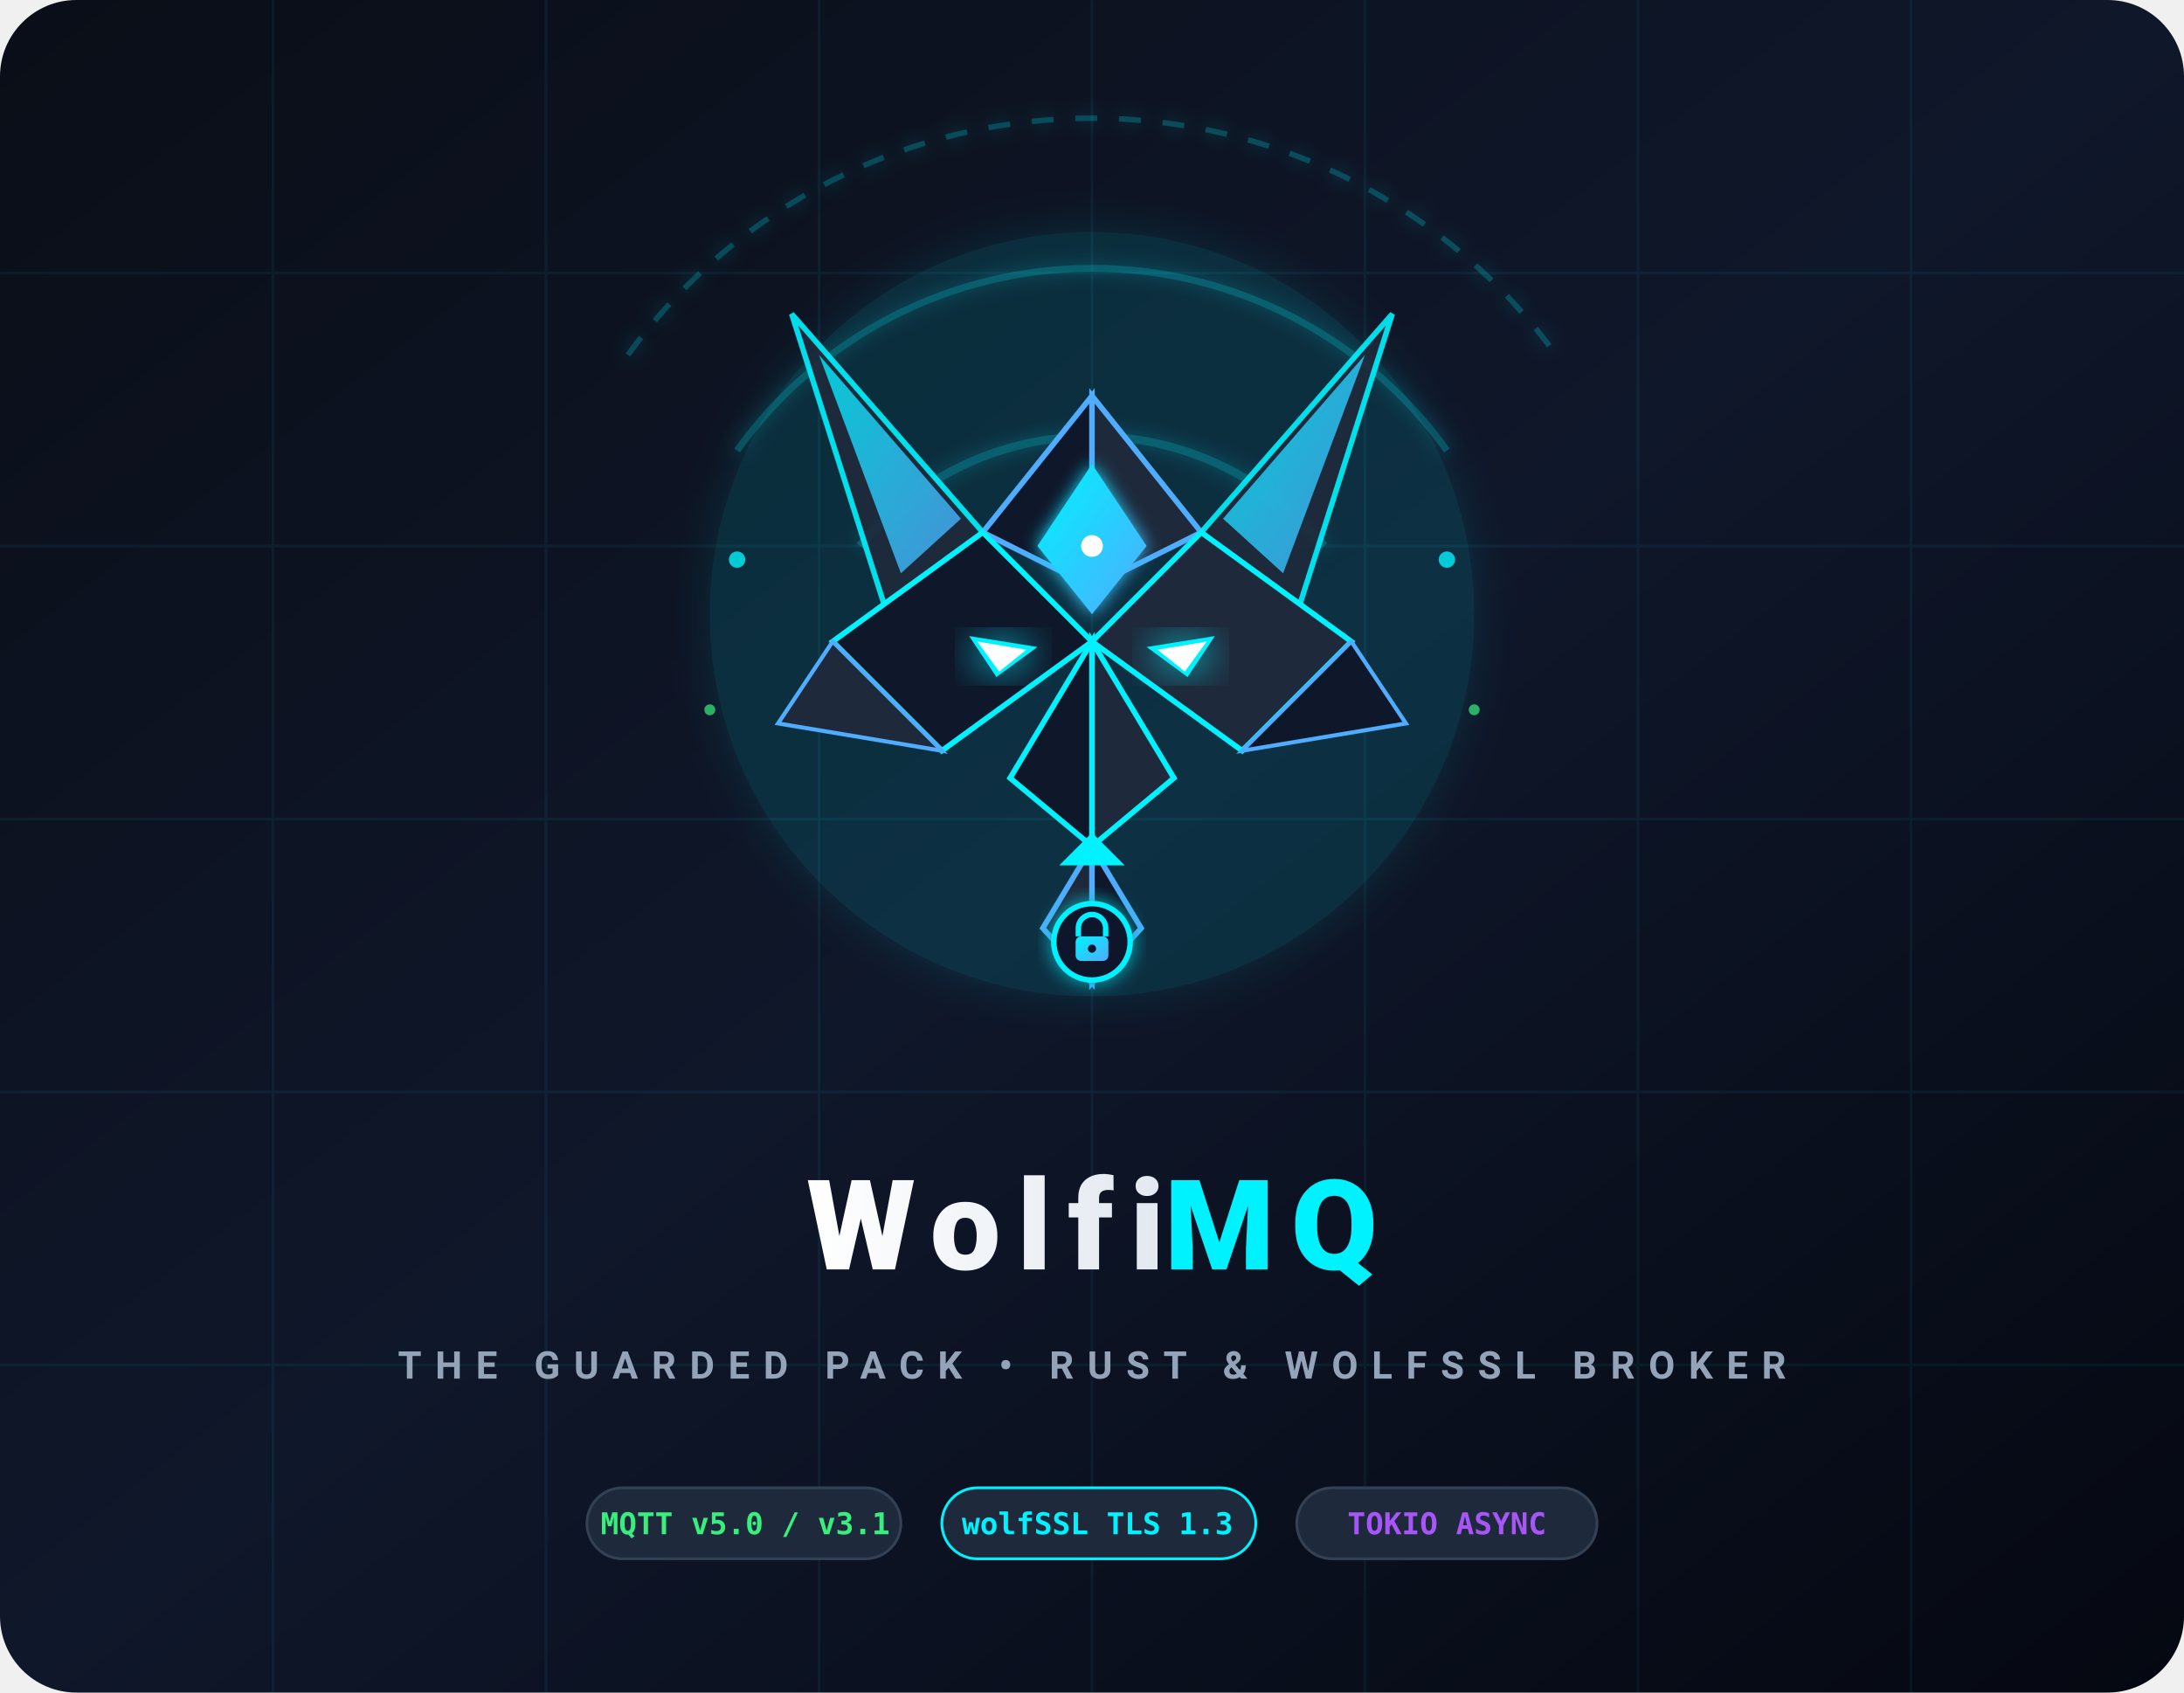
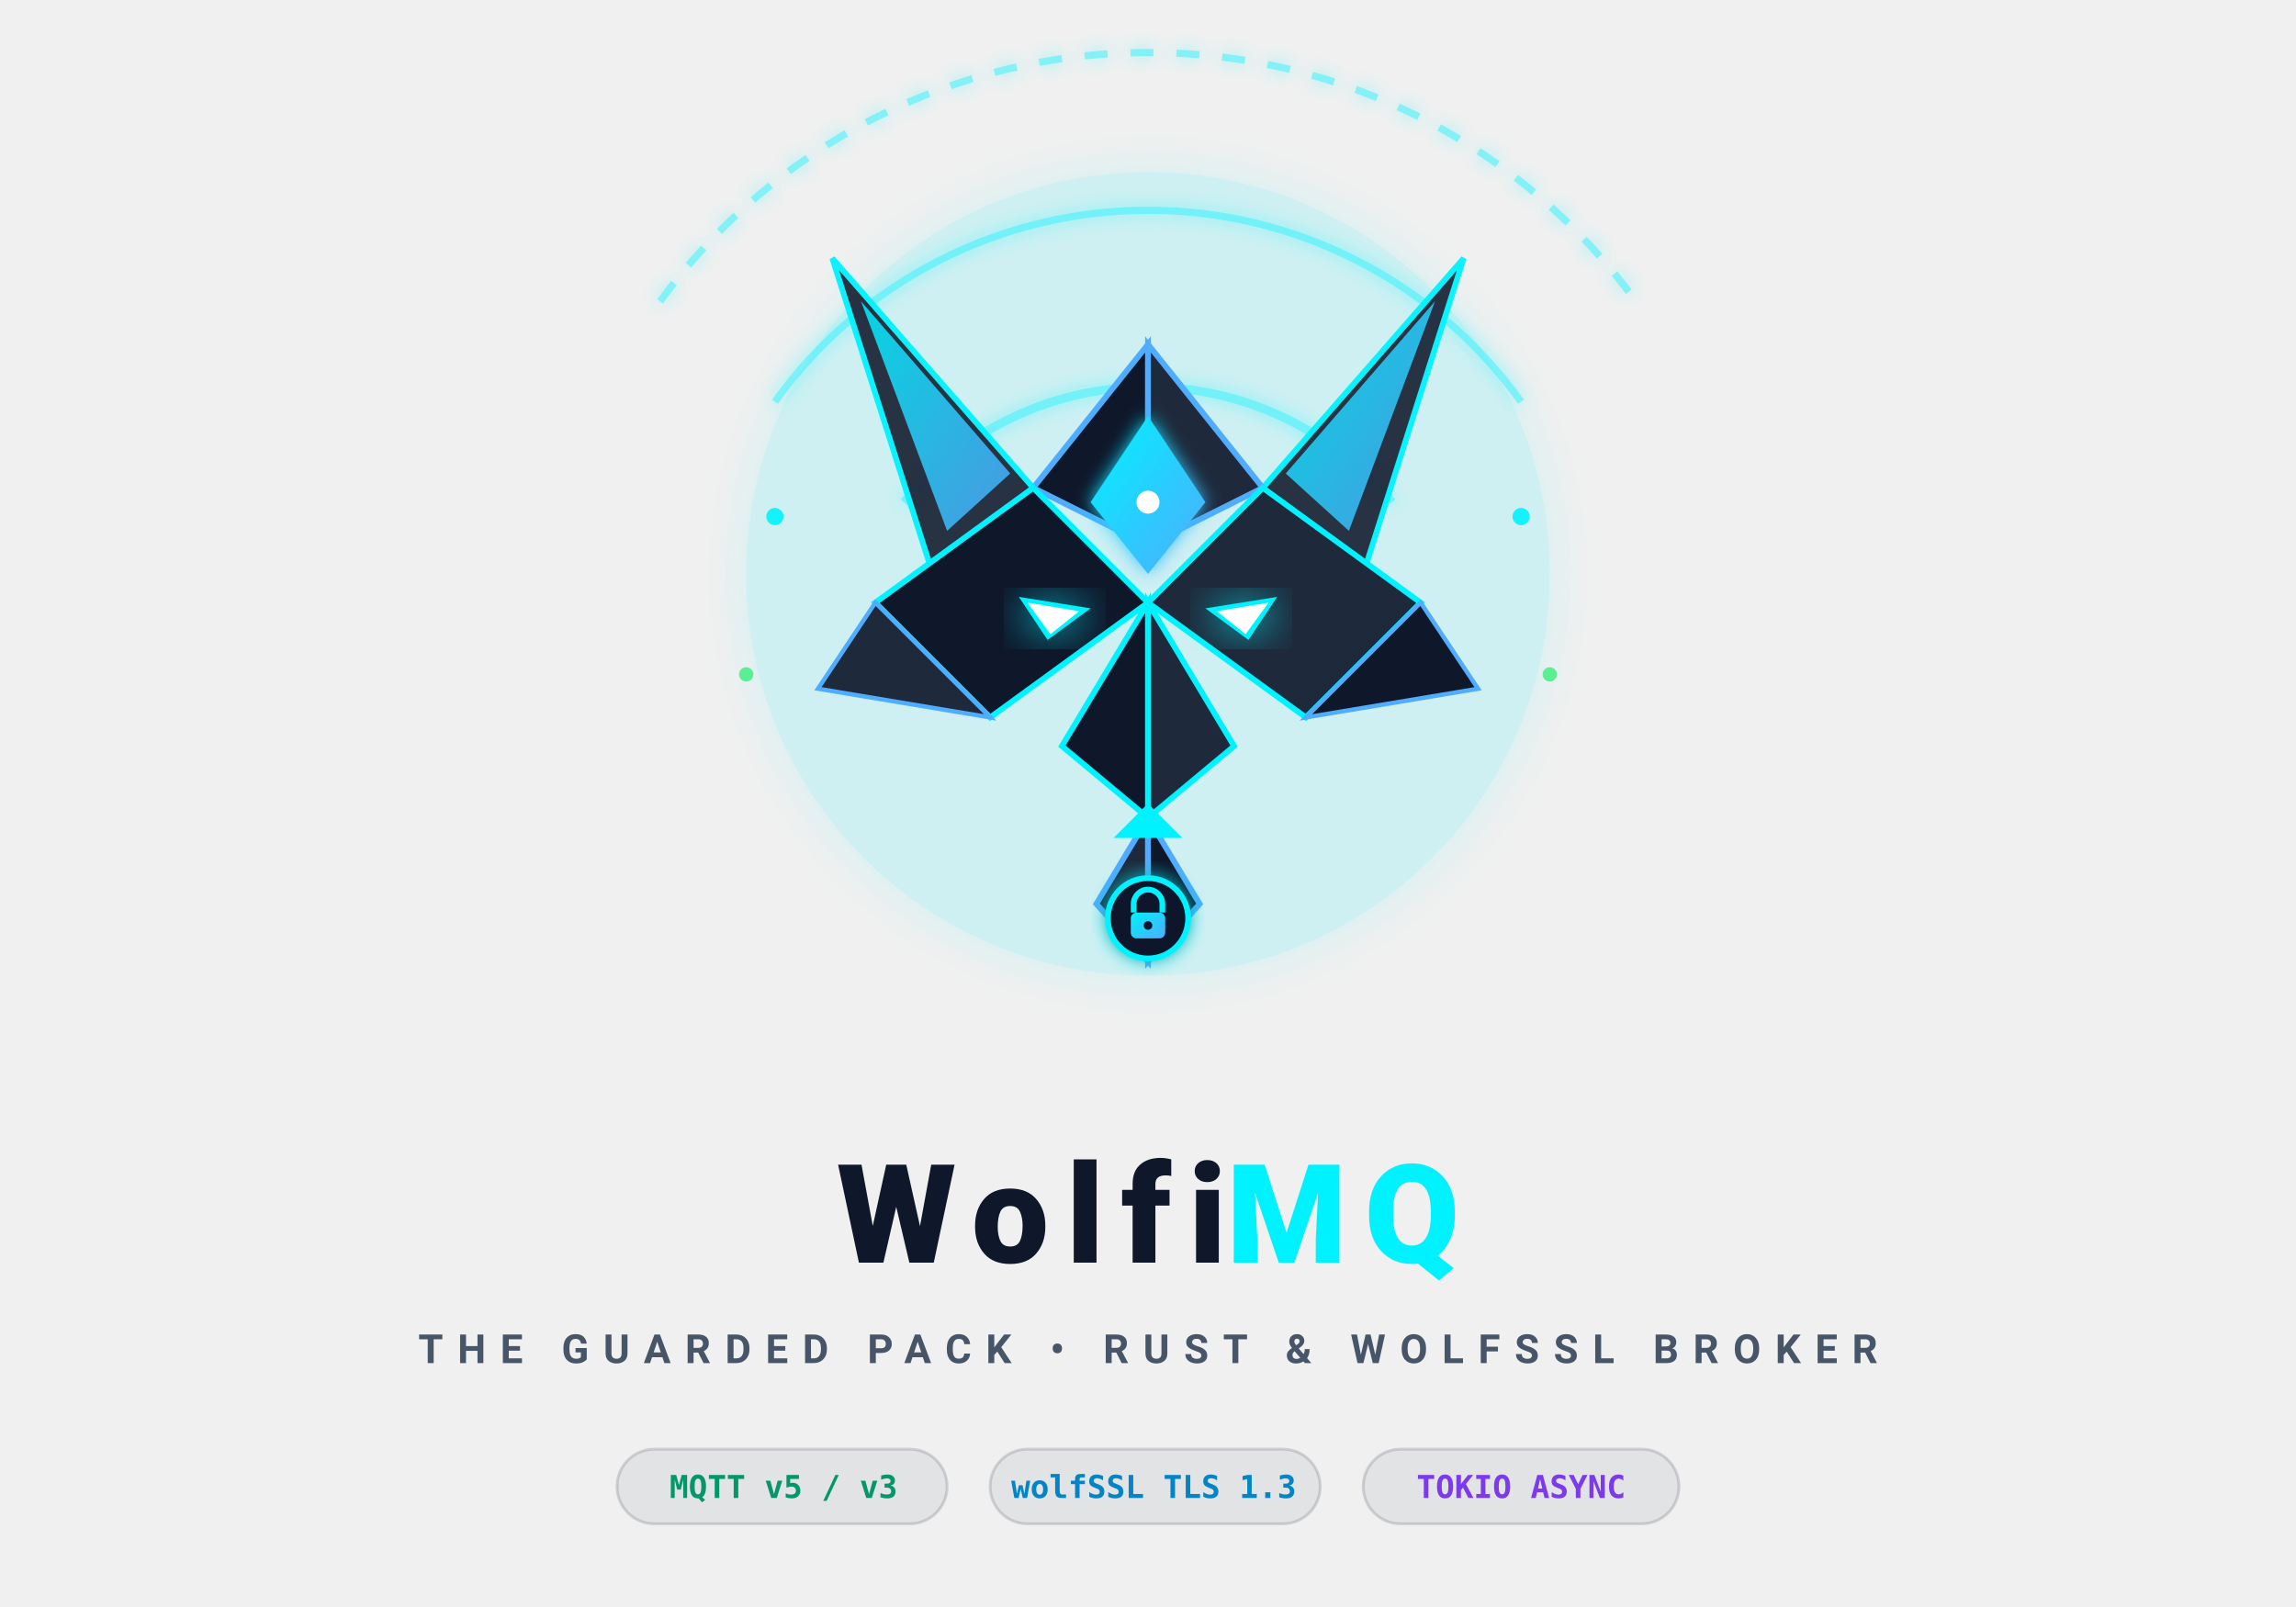
- <svg xmlns="http://www.w3.org/2000/svg" viewBox="0 0 800 620" width="100%" height="100%">
+ <svg xmlns="http://www.w3.org/2000/svg" viewBox="0 0 800 560" width="100%" height="100%">
  <defs>
-     <linearGradient id="bg-grad" x1="0%" y1="0%" x2="100%" y2="100%">
-       <stop offset="0%" stop-color="#0a0e17" />
-       <stop offset="50%" stop-color="#0f172a" />
-       <stop offset="100%" stop-color="#050811" />
-     </linearGradient>
+     <style>
+       .brand-title {
+         fill: #0F172A;
+         font-family: -apple-system, BlinkMacSystemFont, 'Segoe UI', Roboto, 'Inter', sans-serif;
+         font-size: 48px;
+         font-weight: 900;
+         letter-spacing: 6px;
+       }
+       .brand-tagline {
+         fill: #475569;
+         font-family: -apple-system, BlinkMacSystemFont, 'Segoe UI', Roboto, 'Inter', sans-serif;
+         font-size: 14px;
+         font-weight: 700;
+         letter-spacing: 5px;
+       }
+       .badge-bg {
+         fill: rgba(15, 23, 42, 0.06);
+         stroke: rgba(15, 23, 42, 0.15);
+       }
+       .badge-text-green {
+         fill: #059669;
+       }
+       .badge-text-blue {
+         fill: #0284C7;
+       }
+       .badge-text-purple {
+         fill: #7C3AED;
+       }
+       .facet-dark {
+         fill: #1E293B;
+       }
+       .facet-deep {
+         fill: #0F172A;
+       }
+ 
+       @media (prefers-color-scheme: dark) {
+         .brand-title {
+           fill: #F8FAFC;
+         }
+         .brand-tagline {
+           fill: #94A3B8;
+         }
+         .badge-bg {
+           fill: rgba(30, 41, 59, 0.7);
+           stroke: #334155;
+         }
+         .badge-text-green {
+           fill: #34D399;
+         }
+         .badge-text-blue {
+           fill: #38BDF8;
+         }
+         .badge-text-purple {
+           fill: #C084FC;
+         }
+         .facet-dark {
+           fill: #1E293B;
+         }
+         .facet-deep {
+           fill: #0F172A;
+         }
+       }
+     </style>
    <linearGradient id="wolf-primary" x1="0%" y1="0%" x2="100%" y2="100%">
      <stop offset="0%" stop-color="#00F2FE" />
      <stop offset="100%" stop-color="#4FACFE" />
-     </linearGradient>
-     <linearGradient id="wolf-accent" x1="0%" y1="100%" x2="100%" y2="0%">
-       <stop offset="0%" stop-color="#38EF7D" />
-       <stop offset="100%" stop-color="#11998E" />
-     </linearGradient>
-     <linearGradient id="text-grad" x1="0%" y1="0%" x2="100%" y2="0%">
-       <stop offset="0%" stop-color="#FFFFFF" />
-       <stop offset="65%" stop-color="#E2E8F0" />
-       <stop offset="100%" stop-color="#00F2FE" />
    </linearGradient>
    <filter id="glow" x="-20%" y="-20%" width="140%" height="140%">
      <feGaussianBlur stdDeviation="8" result="blur" />
      <feComposite in="SourceGraphic" in2="blur" operator="over" />
    </filter>
    <filter id="soft-glow" x="-20%" y="-20%" width="140%" height="140%">
      <feGaussianBlur stdDeviation="3" result="blur" />
      <feComposite in="SourceGraphic" in2="blur" operator="over" />
    </filter>
  </defs>
-   <rect width="800" height="620" rx="28" fill="url(#bg-grad)" />
-   <g opacity="0.06" stroke="#00F2FE" stroke-width="1">
-     <line x1="100" y1="0" x2="100" y2="620" />
-     <line x1="200" y1="0" x2="200" y2="620" />
-     <line x1="300" y1="0" x2="300" y2="620" />
-     <line x1="400" y1="0" x2="400" y2="620" />
-     <line x1="500" y1="0" x2="500" y2="620" />
-     <line x1="600" y1="0" x2="600" y2="620" />
-     <line x1="700" y1="0" x2="700" y2="620" />
-     <line x1="0" y1="100" x2="800" y2="100" />
-     <line x1="0" y1="200" x2="800" y2="200" />
-     <line x1="0" y1="300" x2="800" y2="300" />
-     <line x1="0" y1="400" x2="800" y2="400" />
-     <line x1="0" y1="500" x2="800" y2="500" />
+   <g opacity="0.45" stroke="#00F2FE" stroke-width="2.5" fill="none" filter="url(#soft-glow)">
+     <path d="M 230,105 A 210,210 0 0,1 570,105" stroke-dasharray="8,8" />
+     <path d="M 270,140 A 160,160 0 0,1 530,140" stroke-width="2.5" />
+     <path d="M 315,175 A 110,110 0 0,1 485,175" stroke-width="3" />
  </g>
-   <g opacity="0.25" stroke="#00F2FE" stroke-width="2" fill="none" filter="url(#soft-glow)">
-     <path d="M 230,130 A 210,210 0 0,1 570,130" stroke-dasharray="8,8" />
-     <path d="M 270,165 A 160,160 0 0,1 530,165" stroke-width="2.5" />
-     <path d="M 315,200 A 110,110 0 0,1 485,200" stroke-width="3" />
-   </g>
-   <g transform="translate(400, 245)">
-     <circle cx="0" cy="-20" r="140" fill="#00F2FE" opacity="0.12" filter="url(#glow)" />
-     <polygon points="-110,-130 -40,-50 -75,-20" fill="#1e293b" stroke="#00F2FE" stroke-width="2" opacity="0.9" />
-     <polygon points="-100,-115 -48,-55 -70,-35" fill="url(#wolf-primary)" opacity="0.8" />
-     <polygon points="110,-130 40,-50 75,-20" fill="#1e293b" stroke="#00F2FE" stroke-width="2" opacity="0.9" />
-     <polygon points="100,-115 48,-55 70,-35" fill="url(#wolf-primary)" opacity="0.8" />
-     <polygon points="0,-100 -40,-50 0,-30" fill="#0f172a" stroke="#4FACFE" stroke-width="2" />
-     <polygon points="0,-100 40,-50 0,-30" fill="#1e293b" stroke="#4FACFE" stroke-width="2" />
+   <g transform="translate(400, 220)">
+     <circle cx="0" cy="-20" r="140" fill="#00F2FE" opacity="0.14" filter="url(#glow)" />
+     <polygon points="-110,-130 -40,-50 -75,-20" class="facet-dark" stroke="#00F2FE" stroke-width="2" opacity="0.95" />
+     <polygon points="-100,-115 -48,-55 -70,-35" fill="url(#wolf-primary)" opacity="0.85" />
+     <polygon points="110,-130 40,-50 75,-20" class="facet-dark" stroke="#00F2FE" stroke-width="2" opacity="0.95" />
+     <polygon points="100,-115 48,-55 70,-35" fill="url(#wolf-primary)" opacity="0.85" />
+     <polygon points="0,-100 -40,-50 0,-30" class="facet-deep" stroke="#4FACFE" stroke-width="2" />
+     <polygon points="0,-100 40,-50 0,-30" class="facet-dark" stroke="#4FACFE" stroke-width="2" />
    <polygon points="0,-75 -20,-45 0,-20 20,-45" fill="url(#wolf-primary)" filter="url(#soft-glow)" />
    <circle cx="0" cy="-45" r="4" fill="#ffffff" />
-     <polygon points="-40,-50 -95,-10 -55,30 0,-10" fill="#0f172a" stroke="#00F2FE" stroke-width="2" />
-     <polygon points="-95,-10 -115,20 -55,30" fill="#1e293b" stroke="#4FACFE" stroke-width="1.5" />
-     <polygon points="40,-50 95,-10 55,30 0,-10" fill="#1e293b" stroke="#00F2FE" stroke-width="2" />
-     <polygon points="95,-10 115,20 55,30" fill="#0f172a" stroke="#4FACFE" stroke-width="1.5" />
+     <polygon points="-40,-50 -95,-10 -55,30 0,-10" class="facet-deep" stroke="#00F2FE" stroke-width="2" />
+     <polygon points="-95,-10 -115,20 -55,30" class="facet-dark" stroke="#4FACFE" stroke-width="1.5" />
+     <polygon points="40,-50 95,-10 55,30 0,-10" class="facet-dark" stroke="#00F2FE" stroke-width="2" />
+     <polygon points="95,-10 115,20 55,30" class="facet-deep" stroke="#4FACFE" stroke-width="1.5" />
    <polygon points="-45,-12 -20,-8 -35,3" fill="#00F2FE" filter="url(#glow)" />
    <polygon points="-42,-10 -24,-7 -34,1" fill="#FFFFFF" />
    <polygon points="45,-12 20,-8 35,3" fill="#00F2FE" filter="url(#glow)" />
    <polygon points="42,-10 24,-7 34,1" fill="#FFFFFF" />
-     <polygon points="0,-10 -30,40 0,65" fill="#0f172a" stroke="#00F2FE" stroke-width="2" />
-     <polygon points="0,-10 30,40 0,65" fill="#1e293b" stroke="#00F2FE" stroke-width="2" />
-     <polygon points="0,65 -18,95 0,115" fill="#1e293b" stroke="#4FACFE" stroke-width="2" />
-     <polygon points="0,65 18,95 0,115" fill="#0f172a" stroke="#4FACFE" stroke-width="2" />
+     <polygon points="0,-10 -30,40 0,65" class="facet-deep" stroke="#00F2FE" stroke-width="2" />
+     <polygon points="0,-10 30,40 0,65" class="facet-dark" stroke="#00F2FE" stroke-width="2" />
+     <polygon points="0,65 -18,95 0,115" class="facet-dark" stroke="#4FACFE" stroke-width="2" />
+     <polygon points="0,65 18,95 0,115" class="facet-deep" stroke="#4FACFE" stroke-width="2" />
    <polygon points="0,60 -12,72 12,72" fill="#00F2FE" />
    <g transform="translate(0, 100)" filter="url(#soft-glow)">
      <circle cx="0" cy="0" r="14" fill="#0B132B" stroke="#00F2FE" stroke-width="2" />
      <path d="M -5,-2 L -5,-5 A 5,5 0 0,1 5,-5 L 5,-2" fill="none" stroke="#00F2FE" stroke-width="2" />
      <rect x="-6" y="-2" width="12" height="9" rx="2" fill="url(#wolf-primary)" />
      <circle cx="0" cy="2.5" r="1.5" fill="#0B132B" />
    </g>
-     <circle cx="-130" cy="-40" r="3" fill="#00F2FE" opacity="0.8" />
-     <circle cx="130" cy="-40" r="3" fill="#00F2FE" opacity="0.8" />
-     <circle cx="-140" cy="15" r="2" fill="#38EF7D" opacity="0.7" />
-     <circle cx="140" cy="15" r="2" fill="#38EF7D" opacity="0.7" />
+     <circle cx="-130" cy="-40" r="3" fill="#00F2FE" opacity="0.9" />
+     <circle cx="130" cy="-40" r="3" fill="#00F2FE" opacity="0.9" />
+     <circle cx="-140" cy="15" r="2.5" fill="#38EF7D" opacity="0.8" />
+     <circle cx="140" cy="15" r="2.5" fill="#38EF7D" opacity="0.8" />
  </g>
  <g text-anchor="middle">
-     <text x="400" y="465" font-family="-apple-system, BlinkMacSystemFont, 'Segoe UI', Roboto, 'Inter', sans-serif" font-size="46" font-weight="900" letter-spacing="6" fill="url(#text-grad)">
+     <text x="400" y="440" class="brand-title">
      Wolfi<tspan fill="#00F2FE">MQ</tspan>
    </text>
-     <text x="400" y="505" font-family="-apple-system, BlinkMacSystemFont, 'Segoe UI', Roboto, 'Inter', sans-serif" font-size="14" font-weight="600" letter-spacing="5" fill="#94A3B8">
+     <text x="400" y="475" class="brand-tagline">
      THE GUARDED PACK • RUST &amp; WOLFSSL BROKER
    </text>
-     <g transform="translate(400, 545)">
-       <rect x="-185" y="0" width="115" height="26" rx="13" fill="#1e293b" stroke="#334155" stroke-width="1" />
-       <text x="-127" y="17" font-family="monospace" font-size="11" font-weight="700" fill="#38EF7D">MQTT v5.0 / v3.1</text>
-       <rect x="-55" y="0" width="115" height="26" rx="13" fill="#1e293b" stroke="#00F2FE" stroke-width="1" />
-       <text x="2" y="17" font-family="monospace" font-size="11" font-weight="700" fill="#00F2FE">wolfSSL TLS 1.3</text>
-       <rect x="75" y="0" width="110" height="26" rx="13" fill="#1e293b" stroke="#334155" stroke-width="1" />
-       <text x="130" y="17" font-family="monospace" font-size="11" font-weight="700" fill="#A855F7">TOKIO ASYNC</text>
+     <g transform="translate(400, 505)">
+       <rect x="-185" y="0" width="115" height="26" rx="13" class="badge-bg" stroke-width="1" />
+       <text x="-127" y="17" font-family="monospace" font-size="11" font-weight="700" class="badge-text-green">MQTT v5 / v3</text>
+       <rect x="-55" y="0" width="115" height="26" rx="13" class="badge-bg" stroke="#00F2FE" stroke-width="1" />
+       <text x="2" y="17" font-family="monospace" font-size="11" font-weight="700" class="badge-text-blue">wolfSSL TLS 1.3</text>
+       <rect x="75" y="0" width="110" height="26" rx="13" class="badge-bg" stroke-width="1" />
+       <text x="130" y="17" font-family="monospace" font-size="11" font-weight="700" class="badge-text-purple">TOKIO ASYNC</text>
    </g>
  </g>
</svg>
